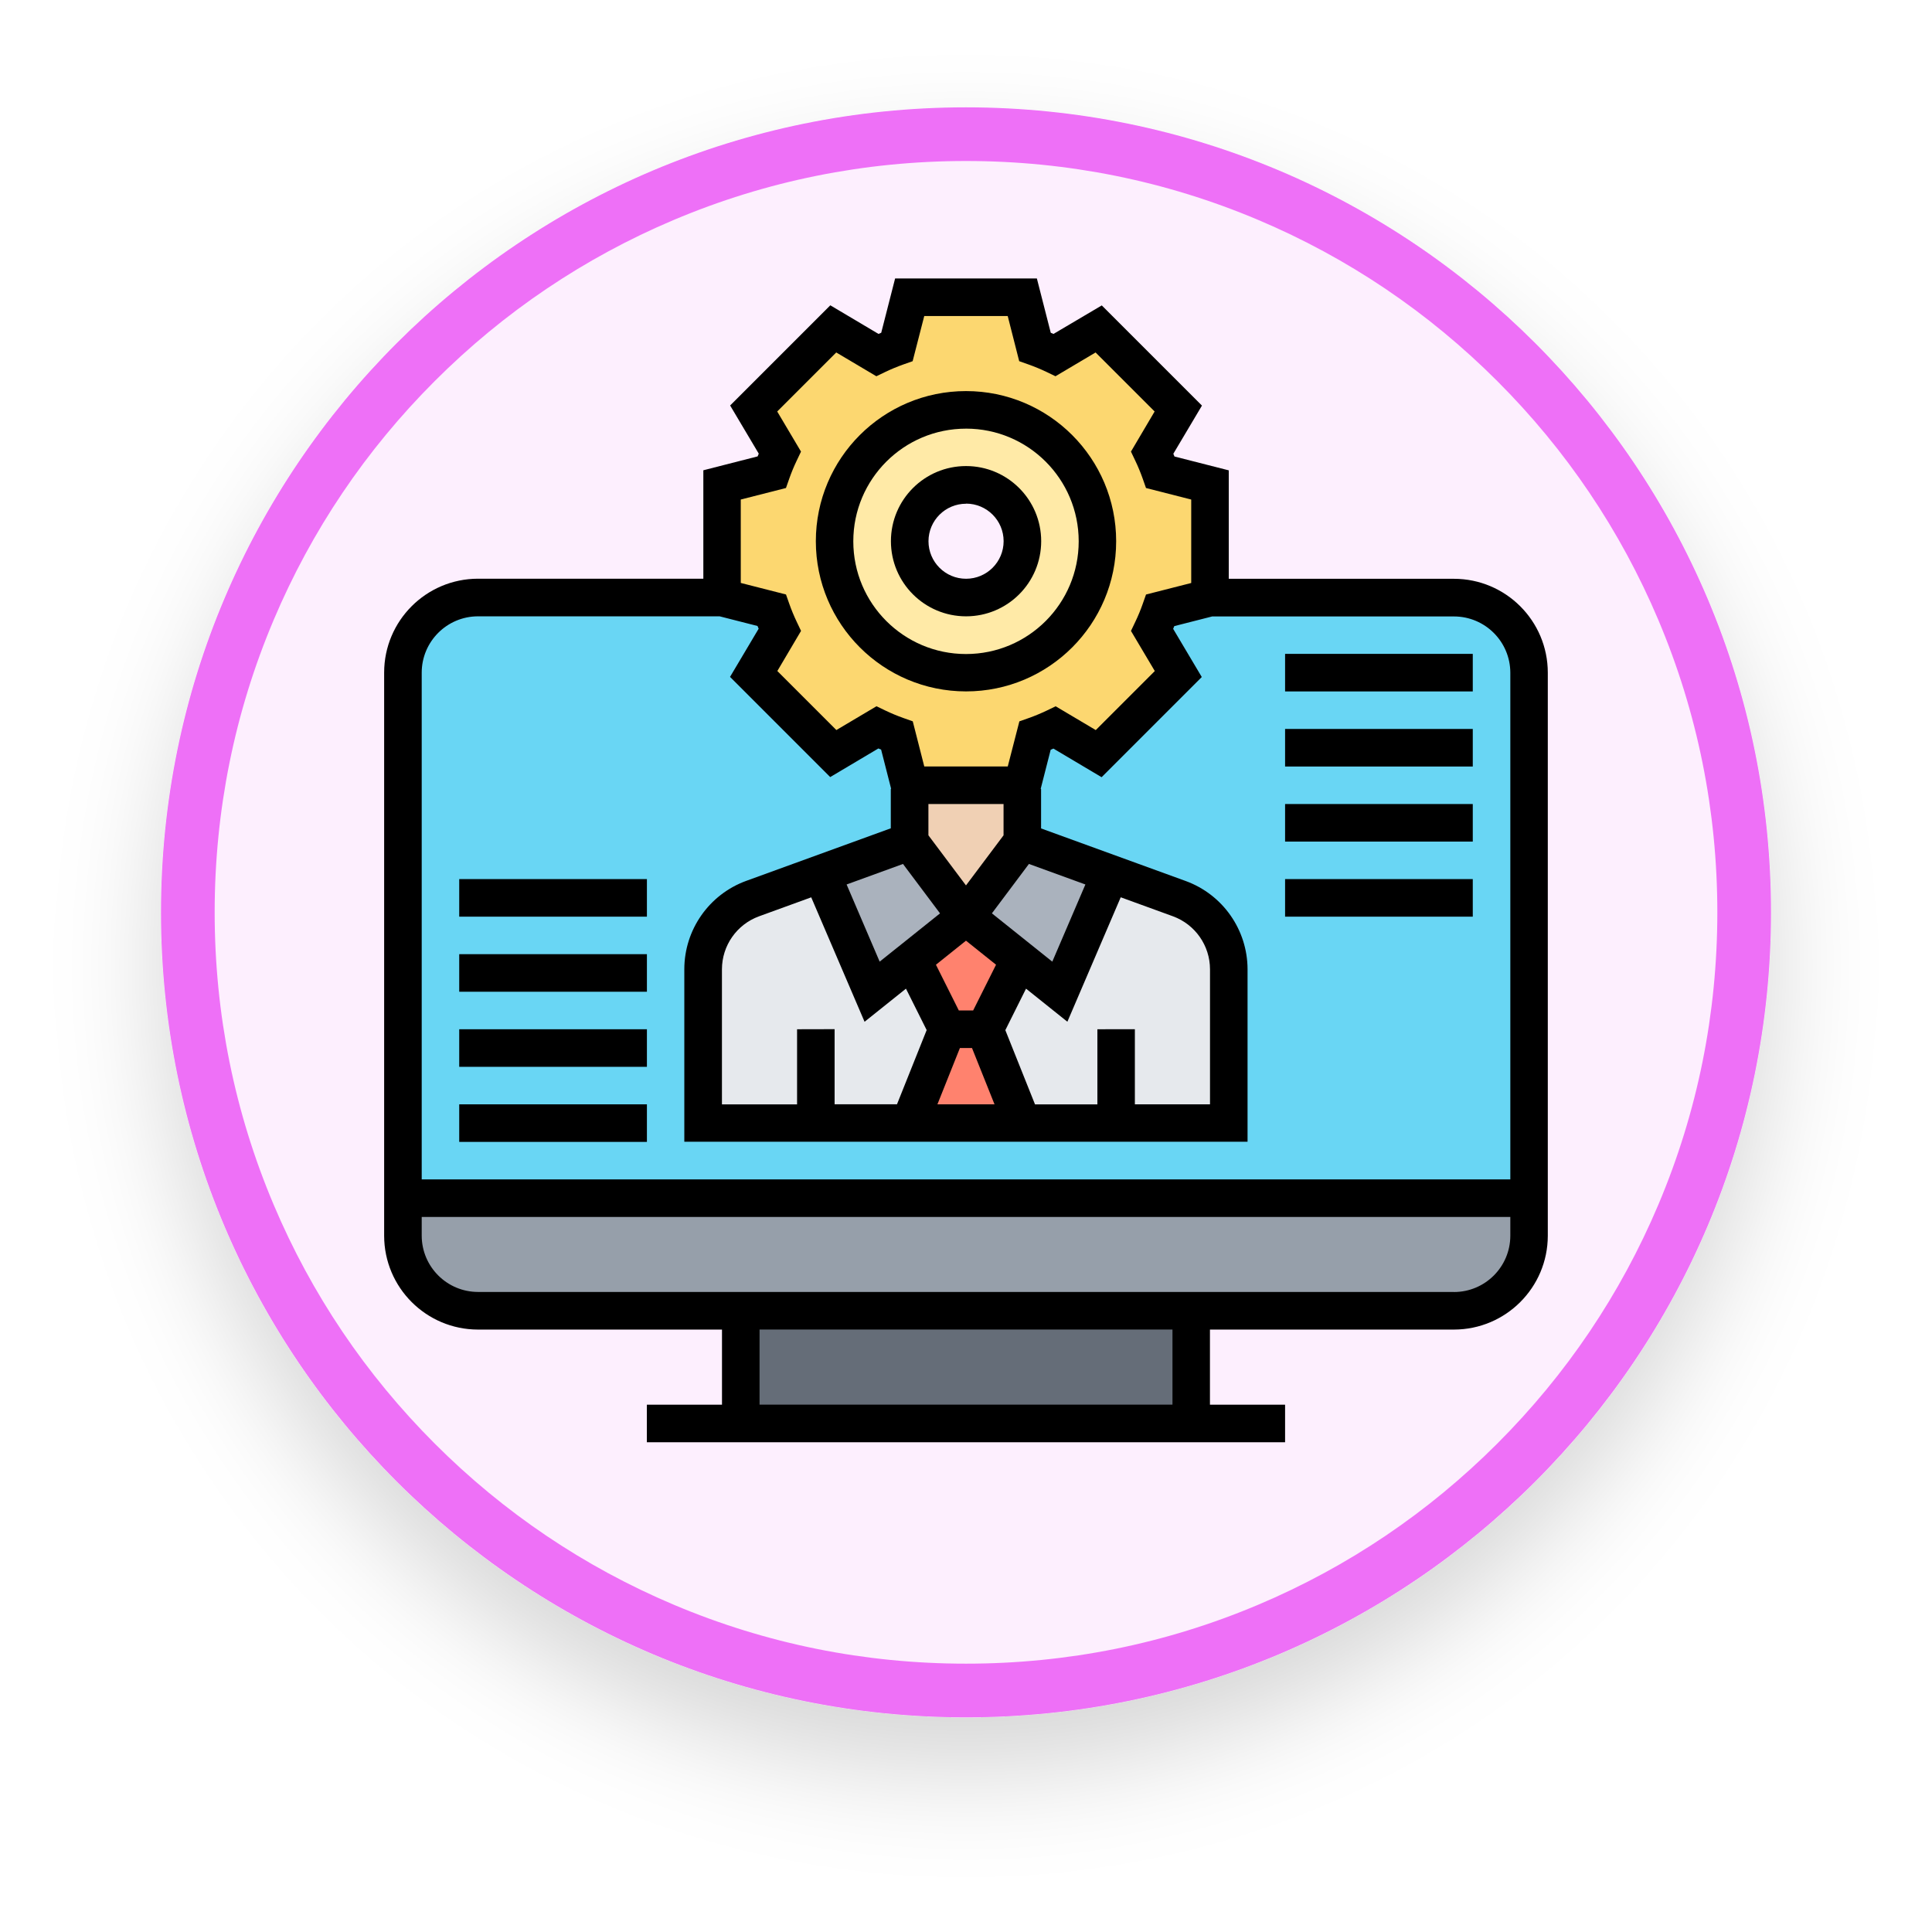
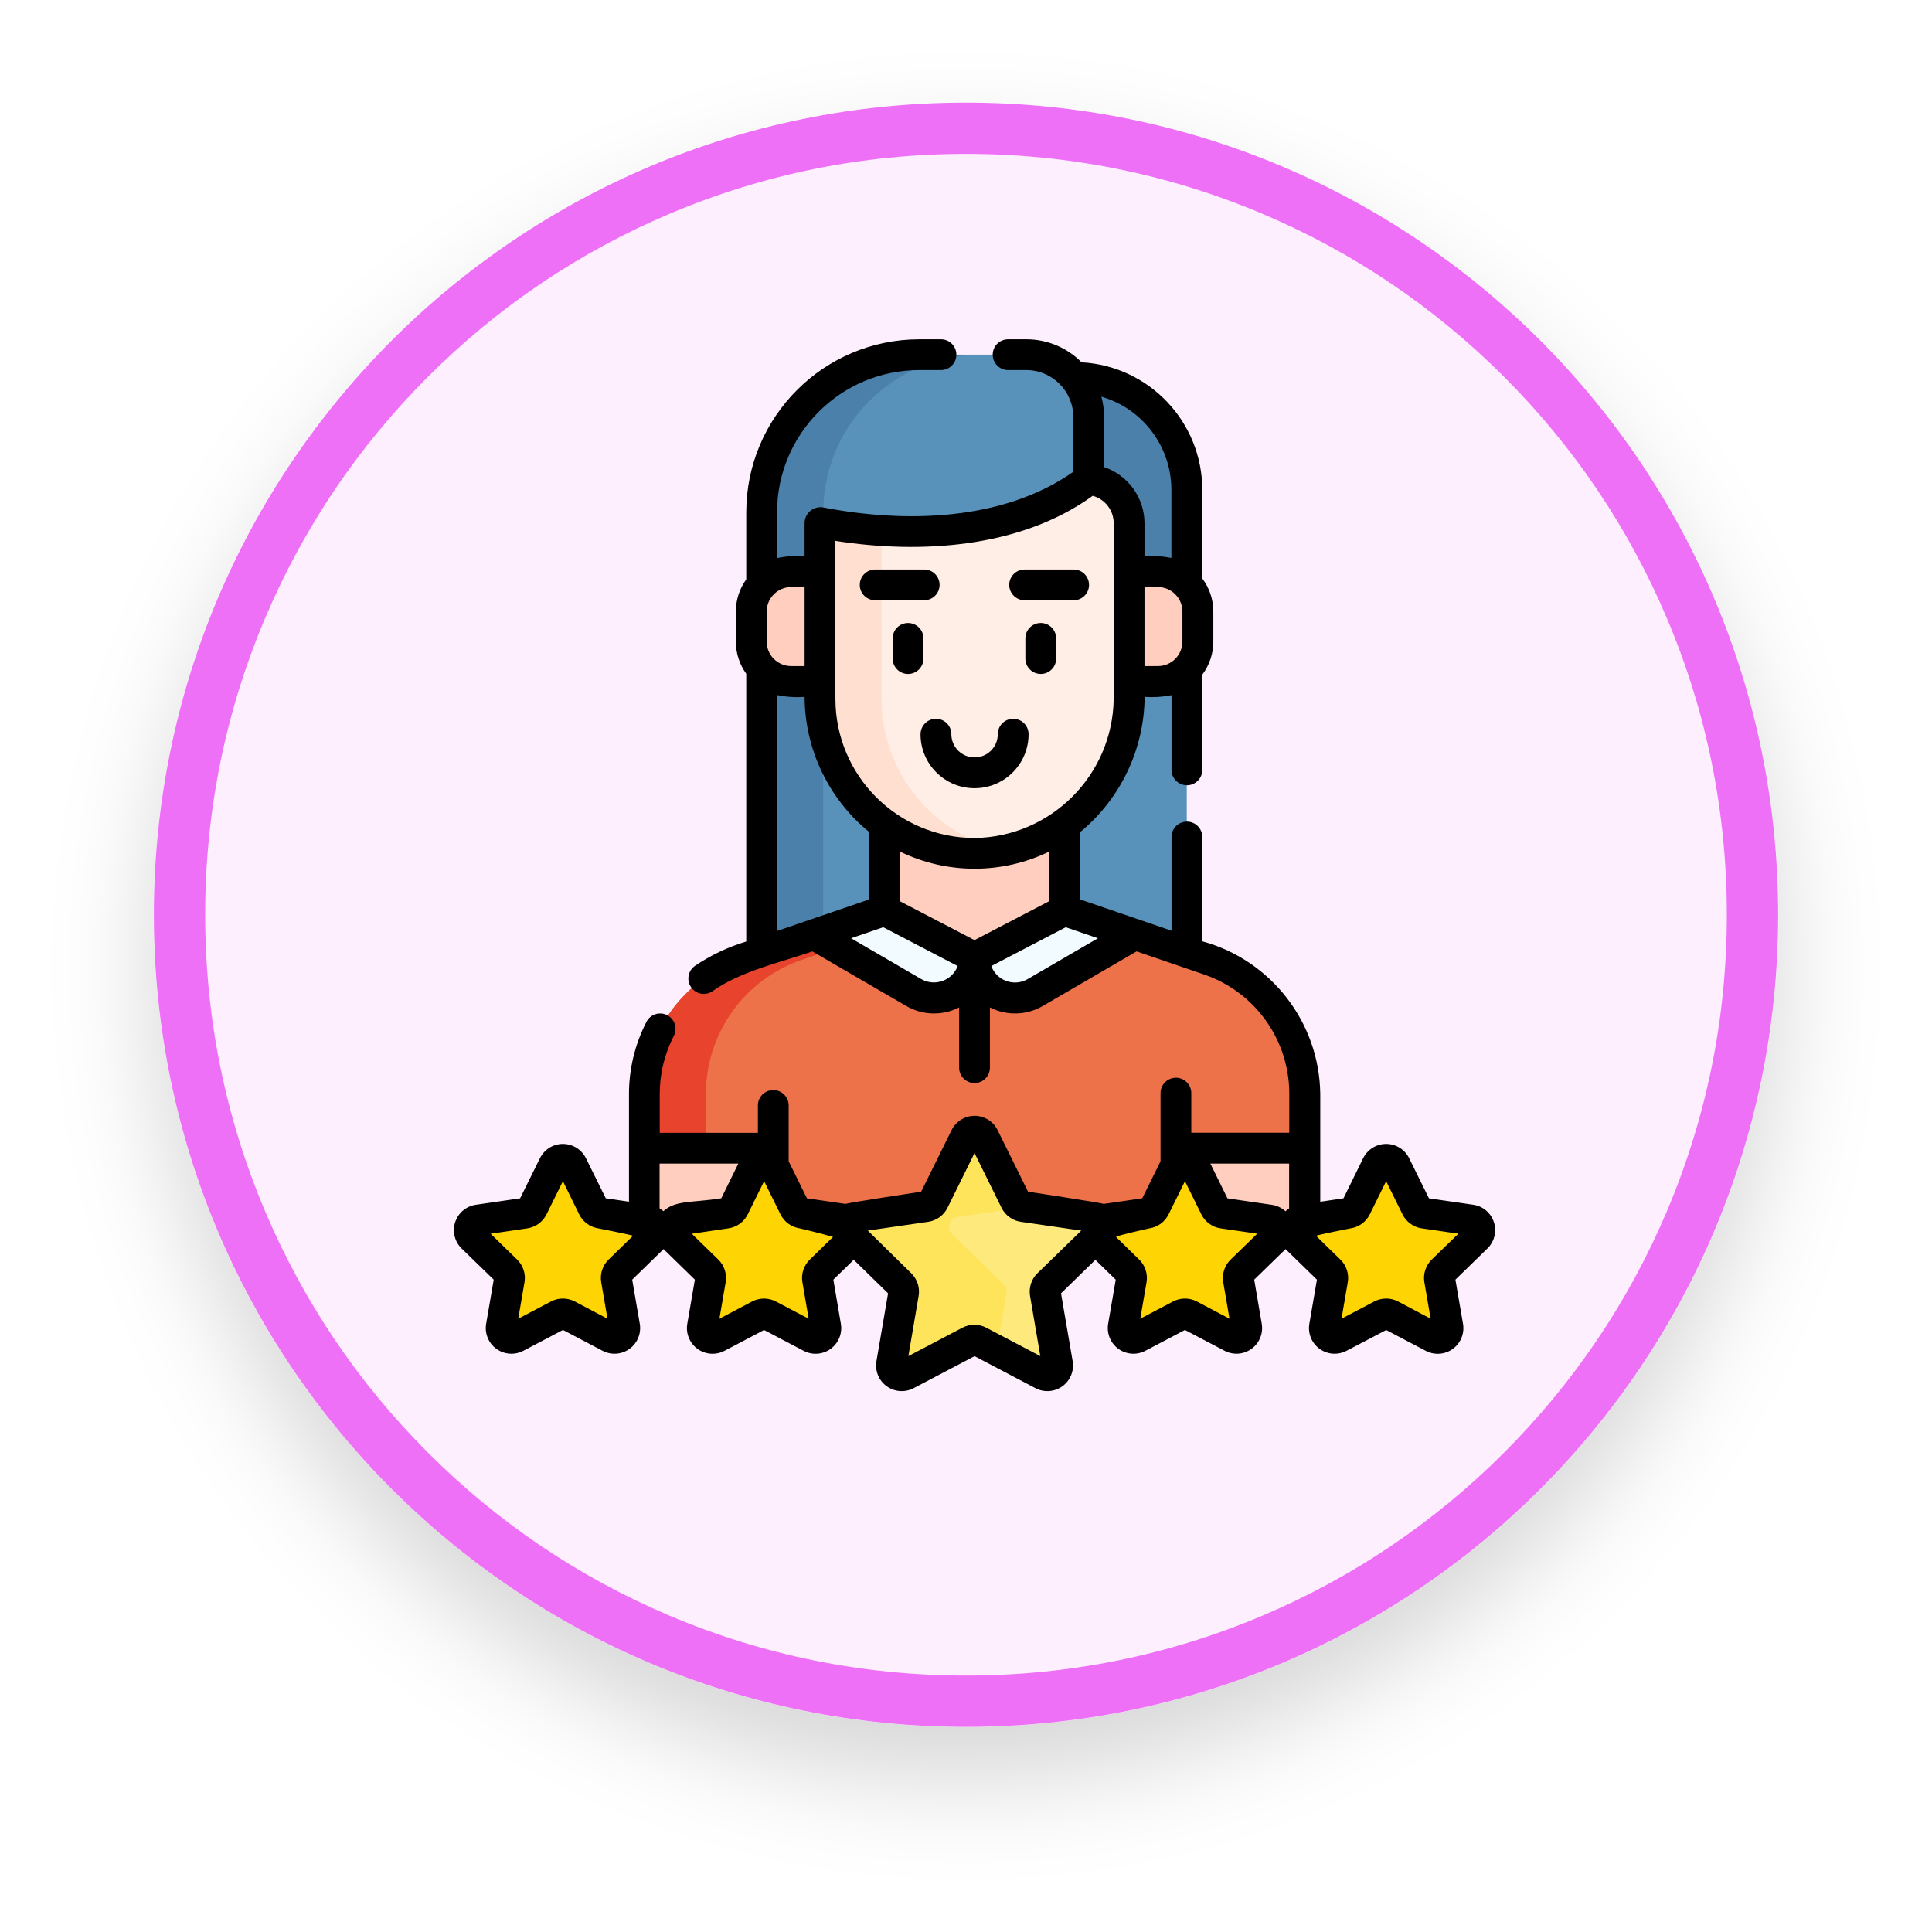
- <svg xmlns="http://www.w3.org/2000/svg" width="108" height="108" viewBox="0 0 108 108">
+ <svg xmlns="http://www.w3.org/2000/svg" width="113" height="113" viewBox="0 0 113 113">
  <defs>
-     <filter id="Path_982547" x="0" y="0" width="108" height="108" filterUnits="userSpaceOnUse">
+     <filter id="Path_982547" x="0" y="0" width="113" height="113" filterUnits="userSpaceOnUse">
      <feOffset dy="3" input="SourceAlpha" />
      <feGaussianBlur stdDeviation="3" result="blur" />
      <feFlood flood-opacity="0.161" />
      <feComposite operator="in" in2="blur" />
      <feComposite in="SourceGraphic" />
    </filter>
  </defs>
-   <g id="Group_1148527" data-name="Group 1148527" transform="translate(-201 -2781)">
-     <g id="Group_1146954" data-name="Group 1146954" transform="translate(-415 -1202)">
-       <g transform="matrix(1, 0, 0, 1, 616, 3983)" filter="url(#Path_982547)">
-         <g id="Path_982547-2" data-name="Path 982547" transform="translate(9 6)" fill="#fdeffe">
-           <path d="M 45 88.5 C 39.127 88.5 33.43 87.35 28.068 85.082 C 22.889 82.891 18.236 79.755 14.241 75.759 C 10.245 71.764 7.109 67.111 4.918 61.932 C 2.65 56.57 1.5 50.873 1.5 45 C 1.5 39.127 2.65 33.43 4.918 28.068 C 7.109 22.889 10.245 18.236 14.241 14.241 C 18.236 10.245 22.889 7.109 28.068 4.918 C 33.43 2.65 39.127 1.5 45 1.5 C 50.873 1.5 56.57 2.65 61.932 4.918 C 67.111 7.109 71.764 10.245 75.759 14.241 C 79.755 18.236 82.891 22.889 85.082 28.068 C 87.35 33.43 88.5 39.127 88.5 45 C 88.5 50.873 87.35 56.57 85.082 61.932 C 82.891 67.111 79.755 71.764 75.759 75.759 C 71.764 79.755 67.111 82.891 61.932 85.082 C 56.57 87.35 50.873 88.5 45 88.5 Z" stroke="none" />
-           <path d="M 45 3 C 39.329 3 33.829 4.11 28.653 6.299 C 23.652 8.415 19.16 11.443 15.302 15.302 C 11.443 19.16 8.415 23.652 6.299 28.653 C 4.11 33.829 3 39.329 3 45 C 3 50.671 4.11 56.171 6.299 61.347 C 8.415 66.348 11.443 70.84 15.302 74.698 C 19.16 78.557 23.652 81.585 28.653 83.701 C 33.829 85.89 39.329 87 45 87 C 50.671 87 56.171 85.89 61.347 83.701 C 66.348 81.585 70.84 78.557 74.698 74.698 C 78.557 70.84 81.585 66.348 83.701 61.347 C 85.89 56.171 87 50.671 87 45 C 87 39.329 85.89 33.829 83.701 28.653 C 81.585 23.652 78.557 19.16 74.698 15.302 C 70.84 11.443 66.348 8.415 61.347 6.299 C 56.171 4.11 50.671 3 45 3 M 45 0 C 69.853 0 90 20.147 90 45 C 90 69.853 69.853 90 45 90 C 20.147 90 0 69.853 0 45 C 0 20.147 20.147 0 45 0 Z" stroke="none" fill="#ee70f7" />
+   <g id="Group_1150773" data-name="Group 1150773" transform="translate(-586 -4325.106)">
+     <g id="Group_1149607" data-name="Group 1149607" transform="translate(0 -66.362)">
+       <g id="Group_1148890" data-name="Group 1148890" transform="translate(-158 687.291)">
+         <g id="Group_1147087" data-name="Group 1147087" transform="translate(753 3710.178)">
+           <g transform="matrix(1, 0, 0, 1, -9, -6)" filter="url(#Path_982547)">
+             <g id="Path_982547-2" data-name="Path 982547" transform="translate(9 6)" fill="#fdeffe">
+               <path d="M 47.5 93.5 C 41.289 93.5 35.265 92.284 29.595 89.886 C 24.118 87.569 19.198 84.252 14.973 80.027 C 10.748 75.802 7.431 70.882 5.114 65.405 C 2.716 59.735 1.5 53.711 1.5 47.5 C 1.5 41.289 2.716 35.265 5.114 29.595 C 7.431 24.118 10.748 19.198 14.973 14.973 C 19.198 10.748 24.118 7.431 29.595 5.114 C 35.265 2.716 41.289 1.5 47.5 1.5 C 53.711 1.5 59.735 2.716 65.405 5.114 C 70.882 7.431 75.802 10.748 80.027 14.973 C 84.252 19.198 87.569 24.118 89.886 29.595 C 92.284 35.265 93.5 41.289 93.5 47.5 C 93.5 53.711 92.284 59.735 89.886 65.405 C 87.569 70.882 84.252 75.802 80.027 80.027 C 75.802 84.252 70.882 87.569 65.405 89.886 C 59.735 92.284 53.711 93.5 47.5 93.5 Z" stroke="none" />
+               <path d="M 47.5 3 C 41.491 3 35.664 4.176 30.18 6.496 C 24.881 8.737 20.122 11.946 16.034 16.034 C 11.946 20.122 8.737 24.881 6.496 30.18 C 4.176 35.664 3 41.491 3 47.5 C 3 53.509 4.176 59.336 6.496 64.82 C 8.737 70.119 11.946 74.878 16.034 78.966 C 20.122 83.054 24.881 86.263 30.18 88.504 C 35.664 90.824 41.491 92 47.5 92 C 53.509 92 59.336 90.824 64.82 88.504 C 70.119 86.263 74.878 83.054 78.966 78.966 C 83.054 74.878 86.263 70.119 88.504 64.82 C 90.824 59.336 92 53.509 92 47.5 C 92 41.491 90.824 35.664 88.504 30.18 C 86.263 24.881 83.054 20.122 78.966 16.034 C 74.878 11.946 70.119 8.737 64.82 6.496 C 59.336 4.176 53.509 3 47.5 3 M 47.5 0 C 73.734 0 95 21.266 95 47.5 C 95 73.734 73.734 95 47.5 95 C 21.266 95 0 73.734 0 47.5 C 0 21.266 21.266 0 47.5 0 Z" stroke="none" fill="#ee70f7" />
+             </g>
+           </g>
+         </g>
+       </g>
+       <g id="rating_3913698" transform="translate(609.977 4411.314)">
+         <path id="Path_985499" data-name="Path 985499" d="M152.419,160.781h24.864v16.554H152.419Z" transform="translate(-131.848 -141.468)" fill="#5892ba" />
+         <path id="Path_985500" data-name="Path 985500" d="M152.415,160.78h3.6v16.554h-3.6Z" transform="translate(-131.844 -141.467)" fill="#4a80aa" />
+         <path id="Path_985501" data-name="Path 985501" d="M133.913,224.547v7.694H95.285v-7.694a8.273,8.273,0,0,1,5.594-7.827l8.453-2.891V205.05h10.535v8.778l8.453,2.891A8.273,8.273,0,0,1,133.913,224.547Z" transform="translate(-81.576 -180.419)" fill="#ee7249" />
+         <path id="Path_985502" data-name="Path 985502" d="M112.935,278.13l-8.453,2.891a8.273,8.273,0,0,0-5.594,7.827v7.694h-3.6v-7.694a8.273,8.273,0,0,1,5.594-7.827l8.453-2.891Z" transform="translate(-81.576 -244.721)" fill="#e8442d" />
+         <path id="Path_985503" data-name="Path 985503" d="M261.342,278.135l-5.267,2.747a2.368,2.368,0,0,0,3.557,2.047l5.827-3.386Z" transform="translate(-223.052 -244.725)" fill="#eef5f6" />
+         <path id="Path_985504" data-name="Path 985504" d="M310.942,24.675v6.243h-3.374V26.688a2.556,2.556,0,0,0-2.37-2.55l.01-.007V20.49a3.63,3.63,0,0,0-.883-2.38h.053a6.565,6.565,0,0,1,6.565,6.565Z" transform="translate(-265.507 -15.935)" fill="#4a80aa" />
+         <path id="Path_985505" data-name="Path 985505" d="M102.824,393.84v.979a.6.6,0,0,0-1.07.011l-1.226,2.485a.6.6,0,0,1-.453.328l-2.741.4a.587.587,0,0,0-.443.311h-1.6V393.84Z" transform="translate(-81.576 -346.532)" fill="#ffcebf" />
+         <path id="Path_985506" data-name="Path 985506" d="M361.644,393.84v4.513h-1.6a.587.587,0,0,0-.443-.311l-2.741-.4a.6.6,0,0,1-.453-.328l-1.226-2.485a.6.6,0,0,0-1.07-.011v-.979Z" transform="translate(-309.307 -346.532)" fill="#ffcebf" />
+         <path id="Path_985507" data-name="Path 985507" d="M212.222,213.826v-8.779h10.535v8.779l-5.268,2.747Z" transform="translate(-184.467 -180.417)" fill="#ffcebf" />
+         <path id="Path_985508" data-name="Path 985508" d="M180.827,70.791V81.069a9.039,9.039,0,1,0,18.078,0V70.791a2.557,2.557,0,0,0-2.557-2.557H183.384A2.557,2.557,0,0,0,180.827,70.791Z" transform="translate(-156.843 -60.038)" fill="#ffeee6" />
+         <path id="Path_985509" data-name="Path 985509" d="M191.666,89.924a9.045,9.045,0,0,1-10.841-8.858V70.787a2.557,2.557,0,0,1,2.557-2.557h3.6a2.557,2.557,0,0,0-2.557,2.557V81.066a9.04,9.04,0,0,0,7.237,8.858Z" transform="translate(-156.841 -60.034)" fill="#ffdfcf" />
+         <path id="Path_985510" data-name="Path 985510" d="M155.832,17.316v4.327H152.42V16.72A9.218,9.218,0,0,1,161.638,7.5H167.9a3.654,3.654,0,0,1,3.654,3.654V14.8S166.293,19.342,155.832,17.316Z" transform="translate(-131.848 -6.601)" fill="#5892ba" />
+         <path id="Path_985511" data-name="Path 985511" d="M165.238,7.5a9.219,9.219,0,0,0-9.219,9.219v.631l-.191-.036v4.328h-3.413V16.719A9.219,9.219,0,0,1,161.634,7.5Z" transform="translate(-131.844 -6.599)" fill="#4a80aa" />
+         <path id="Path_985512" data-name="Path 985512" d="M151.377,113.134h-1.684a2.336,2.336,0,0,0-2.336,2.336v1.751a2.336,2.336,0,0,0,2.336,2.336h1.684Z" transform="translate(-127.394 -99.544)" fill="#ffcebf" />
+         <path id="Path_985513" data-name="Path 985513" d="M261.342,278.135l-5.267,2.747a2.368,2.368,0,0,0,3.557,2.047l5.827-3.386Z" transform="translate(-223.052 -244.725)" fill="#f2fbff" />
+         <path id="Path_985514" data-name="Path 985514" d="M182.064,278.135l5.268,2.747a2.368,2.368,0,0,1-3.557,2.047l-5.827-3.386Z" transform="translate(-154.309 -244.725)" fill="#eef5f6" />
+         <path id="Path_985515" data-name="Path 985515" d="M182.064,278.135l5.268,2.747a2.368,2.368,0,0,1-3.557,2.047l-5.827-3.386Z" transform="translate(-154.309 -244.725)" fill="#f2fbff" />
+         <path id="Path_985516" data-name="Path 985516" d="M331.323,113.134h1.684a2.336,2.336,0,0,1,2.336,2.336v1.751a2.336,2.336,0,0,1-2.336,2.336h-1.684Z" transform="translate(-289.262 -99.544)" fill="#ffcebf" />
+         <g id="Group_1149605" data-name="Group 1149605" transform="translate(3.473 47.964)">
+           <path id="Path_985517" data-name="Path 985517" d="M16.09,399.632l1.226,2.485a.6.6,0,0,0,.452.329l2.742.4a.6.6,0,0,1,.333,1.024L18.859,405.8a.6.6,0,0,0-.173.532l.468,2.731a.6.6,0,0,1-.871.633l-2.452-1.289a.6.6,0,0,0-.559,0L12.819,409.7a.6.6,0,0,1-.871-.633l.468-2.731a.6.6,0,0,0-.173-.532l-1.984-1.934a.6.6,0,0,1,.333-1.024l2.742-.4a.6.6,0,0,0,.452-.329l1.226-2.485a.6.6,0,0,1,1.077,0Z" transform="translate(-10.077 -399.297)" fill="#fed402" />
+           <path id="Path_985518" data-name="Path 985518" d="M114.057,399.632l1.226,2.485a.6.6,0,0,0,.452.329l2.742.4a.6.6,0,0,1,.333,1.024l-1.984,1.934a.6.6,0,0,0-.173.532l.468,2.731a.6.6,0,0,1-.871.633l-2.452-1.289a.6.6,0,0,0-.559,0l-2.452,1.289a.6.6,0,0,1-.871-.633l.468-2.731a.6.6,0,0,0-.173-.532l-1.984-1.934a.6.6,0,0,1,.333-1.024l2.742-.4a.6.6,0,0,0,.452-.329l1.226-2.485A.6.6,0,0,1,114.057,399.632Z" transform="translate(-96.277 -399.297)" fill="#fed402" />
+           <path id="Path_985519" data-name="Path 985519" d="M318.976,399.632l1.226,2.485a.6.6,0,0,0,.452.329l2.742.4a.6.6,0,0,1,.333,1.024l-1.984,1.934a.6.6,0,0,0-.173.532l.468,2.731a.6.6,0,0,1-.871.633l-2.453-1.289a.6.6,0,0,0-.559,0l-2.452,1.289a.6.6,0,0,1-.871-.633l.468-2.731a.6.6,0,0,0-.173-.532l-1.984-1.934a.6.6,0,0,1,.333-1.024l2.742-.4a.6.6,0,0,0,.452-.329l1.226-2.485A.6.6,0,0,1,318.976,399.632Z" transform="translate(-276.581 -399.297)" fill="#fed402" />
+           <path id="Path_985520" data-name="Path 985520" d="M416.943,399.632l1.226,2.485a.6.6,0,0,0,.452.329l2.742.4a.6.6,0,0,1,.333,1.024l-1.984,1.934a.6.6,0,0,0-.173.532l.468,2.731a.6.6,0,0,1-.871.633l-2.452-1.289a.6.6,0,0,0-.559,0l-2.453,1.289a.6.6,0,0,1-.871-.633l.468-2.731a.6.6,0,0,0-.173-.532l-1.984-1.934a.6.6,0,0,1,.333-1.024l2.742-.4a.6.6,0,0,0,.452-.329l1.226-2.485A.6.6,0,0,1,416.943,399.632Z" transform="translate(-362.78 -399.297)" fill="#fed402" />
+         </g>
+         <path id="Path_985521" data-name="Path 985521" d="M201.756,385.906l1.849,3.746a.6.6,0,0,0,.452.328l4.134.6a.6.6,0,0,1,.333,1.024l-2.992,2.916a.6.6,0,0,0-.173.532l.706,4.117a.6.6,0,0,1-.871.633l-3.7-1.944a.6.6,0,0,0-.559,0l-3.7,1.944a.6.6,0,0,1-.871-.633l.706-4.117a.6.6,0,0,0-.173-.532l-2.992-2.916a.6.6,0,0,1,.333-1.024l4.134-.6a.6.6,0,0,0,.452-.328l1.849-3.746A.6.6,0,0,1,201.756,385.906Z" transform="translate(-168.195 -339.256)" fill="#fee97d" />
+         <path id="Path_985522" data-name="Path 985522" d="M202.909,394.521a.6.6,0,0,1,.172.531l-.573,3.338-1.01-.531a.6.6,0,0,0-.56,0l-3.7,1.944a.6.6,0,0,1-.872-.633l.706-4.118a.6.6,0,0,0-.172-.531l-2.992-2.917a.6.6,0,0,1,.333-1.025l4.135-.6a.6.6,0,0,0,.452-.328l1.85-3.747a.6.6,0,0,1,1.076,0l1.85,3.747a.6.6,0,0,0,.452.328l.163.024-3.971.577a.6.6,0,0,0-.333,1.025Z" transform="translate(-168.195 -339.255)" fill="#fee45a" />
+         <g id="Group_1149606" data-name="Group 1149606" transform="translate(2.572 0)">
+           <path id="Path_985523" data-name="Path 985523" d="M204.847,112.966a.9.9,0,0,0-.9-.9h-2.868a.9.9,0,0,0,0,1.8h2.868A.9.9,0,0,0,204.847,112.966Z" transform="translate(-176.441 -98.604)" />
+           <path id="Path_985524" data-name="Path 985524" d="M217.994,139.024a.9.9,0,0,0-1.8,0v1.182a.9.9,0,0,0,1.8,0Z" transform="translate(-190.532 -121.532)" />
+           <path id="Path_985525" data-name="Path 985525" d="M273.85,113.867h2.868a.9.9,0,1,0,0-1.8H273.85a.9.9,0,0,0,0,1.8Z" transform="translate(-240.471 -98.604)" />
+           <path id="Path_985526" data-name="Path 985526" d="M281.711,138.123a.9.9,0,0,0-.9.9v1.182a.9.9,0,1,0,1.8,0v-1.182A.9.9,0,0,0,281.711,138.123Z" transform="translate(-247.388 -121.532)" />
+           <path id="Path_985527" data-name="Path 985527" d="M229.766,185.677a3.16,3.16,0,1,0,6.32,0,.9.9,0,0,0-1.8,0,1.358,1.358,0,1,1-2.717,0,.9.9,0,0,0-1.8,0Z" transform="translate(-202.475 -162.581)" />
+           <path id="Path_985528" data-name="Path 985528" d="M63.4,51.64a1.492,1.492,0,0,0-1.212-1.022L59.6,50.243,58.444,47.9a1.5,1.5,0,0,0-2.693,0L54.6,50.243l-1.357.2V44.127a9.379,9.379,0,0,0-6.9-8.918v-6.1a.9.9,0,1,0-1.8,0v5.481l-5.344-1.828V28.824a10.374,10.374,0,0,0,3.772-7.909,5.9,5.9,0,0,0,1.572-.1v4.369a.9.9,0,1,0,1.8,0v-5.57a3.22,3.22,0,0,0,.646-1.938V15.926a3.221,3.221,0,0,0-.646-1.938V8.8a7.475,7.475,0,0,0-7.06-7.454A4.539,4.539,0,0,0,36.048,0H34.985a.9.9,0,1,0,0,1.8h1.063A2.756,2.756,0,0,1,38.8,4.555V7.749c-4.132,2.9-9.878,3.006-14.641,2.082a.931.931,0,0,0-1.077.922v1.936a5.793,5.793,0,0,0-1.611.108V10.12A8.328,8.328,0,0,1,29.79,1.8h1.27a.9.9,0,0,0,0-1.8H29.79A10.132,10.132,0,0,0,19.67,10.12v3.921a3.219,3.219,0,0,0-.608,1.885v1.751a3.218,3.218,0,0,0,.608,1.885v15.66a11.063,11.063,0,0,0-3.006,1.428.9.9,0,1,0,1.043,1.469c1.624-1.154,3.977-1.682,5.832-2.317l5.473,3.18a3.228,3.228,0,0,0,3.109.094V42.6a.9.9,0,1,0,1.8,0V39.076a3.228,3.228,0,0,0,3.109-.094L42.5,35.8l3.946,1.35a7.371,7.371,0,0,1,4.985,6.975v2.28H45.7V44.09a.9.9,0,1,0-1.8,0v3.985l-1.069,2.167-2.258.328c-.138-.067-4.422-.715-4.422-.715l-1.779-3.6a1.5,1.5,0,0,0-2.693,0l-1.779,3.6s-4.285.648-4.422.715l-2.258-.328-1.069-2.166V44.811a.9.9,0,1,0-1.8,0v1.6H14.609v-2.28a7.4,7.4,0,0,1,.808-3.357.9.9,0,1,0-1.6-.821,9.213,9.213,0,0,0-1.006,4.177V50.44l-1.357-.2L10.294,47.9a1.5,1.5,0,0,0-2.693,0L6.444,50.243l-2.586.376a1.5,1.5,0,0,0-.832,2.561L4.9,55l-.442,2.575a1.5,1.5,0,0,0,2.179,1.583l2.313-1.216,2.313,1.216a1.5,1.5,0,0,0,2.179-1.583L13,55l1.834-1.788L16.665,55l-.442,2.575A1.5,1.5,0,0,0,18.4,59.161l2.312-1.216,2.312,1.215a1.5,1.5,0,0,0,2.179-1.583L24.765,55l1.191-1.162L27.965,55.8l-.679,3.962a1.5,1.5,0,0,0,2.179,1.583l3.558-1.871,3.558,1.871a1.5,1.5,0,0,0,2.179-1.583L38.08,55.8l2.009-1.959L41.28,55l-.442,2.575a1.5,1.5,0,0,0,2.179,1.583l2.312-1.216,2.312,1.215a1.5,1.5,0,0,0,2.179-1.583L49.38,55l1.834-1.788L53.048,55l-.442,2.575a1.5,1.5,0,0,0,2.179,1.583L57.1,57.946l2.313,1.216a1.5,1.5,0,0,0,2.179-1.583L61.148,55l1.871-1.824a1.492,1.492,0,0,0,.38-1.539ZM45.181,15.926v1.751a1.437,1.437,0,0,1-1.436,1.436h-.783V14.49h.783A1.437,1.437,0,0,1,45.181,15.926ZM44.535,8.8v3.987a5.9,5.9,0,0,0-1.572-.1V10.753A3.473,3.473,0,0,0,40.6,7.475V4.555a4.542,4.542,0,0,0-.16-1.2A5.673,5.673,0,0,1,44.535,8.8Zm-19.65,2.988c4.981.785,10.824.42,15.049-2.634a1.662,1.662,0,0,1,1.227,1.6V21.032a8.256,8.256,0,0,1-8.138,8.137,8.147,8.147,0,0,1-8.138-8.137Zm-4.02,5.889V15.926A1.437,1.437,0,0,1,22.3,14.491h.783v4.622H22.3A1.437,1.437,0,0,1,20.864,17.677Zm.608,16.929v-13.8a5.794,5.794,0,0,0,1.61.108,10.27,10.27,0,0,0,3.772,7.9v3.948Zm8.446,2.819L25.8,35.031l1.883-.644,4.354,2.27A1.488,1.488,0,0,1,29.918,37.425Zm3.1-2.285-4.366-2.277V29.958a10,10,0,0,0,8.733.006v2.9Zm3.1,2.285a1.476,1.476,0,0,1-2.117-.767l4.354-2.27,1.883.644Zm-24.5,16.4a1.5,1.5,0,0,0-.431,1.329l.366,2.131L9.646,56.278a1.5,1.5,0,0,0-1.4,0L6.334,57.284,6.7,55.153a1.5,1.5,0,0,0-.432-1.329L4.72,52.314,6.86,52a1.5,1.5,0,0,0,1.13-.821l.957-1.939L9.9,51.182a1.5,1.5,0,0,0,1.13.821s1.971.385,2.016.432Zm3.205-2.83a1.492,1.492,0,0,0-.222-.166V48.209h4.607l-1,2.033c-1.726.268-2.667.1-3.382.751Zm8.563,2.83a1.5,1.5,0,0,0-.432,1.33l.366,2.131-1.913-1.006a1.5,1.5,0,0,0-1.4,0L18.1,57.284l.366-2.131a1.5,1.5,0,0,0-.432-1.329l-1.549-1.509L18.623,52a1.5,1.5,0,0,0,1.135-.821l.957-1.939.957,1.938A1.5,1.5,0,0,0,22.8,52s1.042.241,1.947.5Zm13.314.8a1.5,1.5,0,0,0-.431,1.329l.6,3.518-3.159-1.661a1.5,1.5,0,0,0-1.4,0l-3.159,1.661.6-3.518a1.5,1.5,0,0,0-.432-1.329L26.78,52.129l3.532-.513a1.5,1.5,0,0,0,1.13-.821l1.58-3.2,1.579,3.2a1.5,1.5,0,0,0,1.131.822l3.532.513Zm11.3-.8a1.5,1.5,0,0,0-.432,1.33l.366,2.131L46.03,56.278a1.5,1.5,0,0,0-1.4,0l-1.914,1.006.366-2.131a1.5,1.5,0,0,0-.432-1.329L41.295,52.5c.031-.074,1.943-.5,1.943-.5a1.5,1.5,0,0,0,1.135-.821l.957-1.939.957,1.938A1.5,1.5,0,0,0,47.418,52l2.14.311Zm3.2-2.83a1.5,1.5,0,0,0-.8-.375l-2.586-.376-1-2.033h4.607v2.619A1.492,1.492,0,0,0,51.214,50.993Zm8.563,2.83a1.5,1.5,0,0,0-.431,1.329l.366,2.131L57.8,56.278a1.5,1.5,0,0,0-1.4,0l-1.914,1.006.366-2.131a1.5,1.5,0,0,0-.432-1.329l-1.424-1.388C53.039,52.388,55.01,52,55.01,52a1.5,1.5,0,0,0,1.13-.821l.957-1.939.957,1.939a1.5,1.5,0,0,0,1.13.821l2.14.311Z" transform="translate(-2.572 0)" />
        </g>
      </g>
    </g>
-     <g id="artificial-intelligence" transform="translate(222.474 2796.567)">
-       <path id="Path_982833" data-name="Path 982833" d="M152,440h25.182v6.3H152Zm0,0" transform="translate(-132.065 -382.292)" fill="#656d78" />
-       <path id="Path_982834" data-name="Path 982834" d="M70.954,392v2.1a4.2,4.2,0,0,1-4.2,4.2H12.2A4.2,4.2,0,0,1,8,394.1V392Zm0,0" transform="translate(-6.951 -340.588)" fill="#969faa" />
-       <path id="Path_982835" data-name="Path 982835" d="M66.757,136H12.2A4.2,4.2,0,0,0,8,140.2v29.378H70.954V140.2A4.2,4.2,0,0,0,66.757,136Zm0,0" transform="translate(-6.951 -118.163)" fill="#69d6f4" />
-       <path id="Path_982836" data-name="Path 982836" d="M263.345,267.624H258.1l-2.1-5.246,1.951-3.893,2.245,1.794,2.833-6.6,3.851,1.4a4.2,4.2,0,0,1,2.759,3.945v8.6Zm0,0" transform="translate(-222.425 -220.409)" fill="#e6e9ed" />
-       <path id="Path_982837" data-name="Path 982837" d="M142.3,267.624H136v-8.6a4.2,4.2,0,0,1,2.759-3.945l3.851-1.4,2.833,6.6,2.245-1.794,1.951,3.893-2.1,5.246Zm0,0" transform="translate(-118.163 -220.409)" fill="#e6e9ed" />
-       <path id="Path_982838" data-name="Path 982838" d="M228.2,320l2.1,5.246H224L226.1,320Zm0,0" transform="translate(-194.622 -278.031)" fill="#ff826e" />
-       <path id="Path_982839" data-name="Path 982839" d="M228.122,272l3,2.4-1.951,3.893h-2.1l-1.951-3.893Zm0,0" transform="translate(-195.596 -236.326)" fill="#ff826e" />
-       <path id="Path_982840" data-name="Path 982840" d="M251,246.6l-3-2.4,3.148-4.2,4.932,1.794-2.833,6.6Zm0,0" transform="translate(-215.474 -208.523)" fill="#aab2bd" />
-       <path id="Path_982841" data-name="Path 982841" d="M191.477,246.6l-2.246,1.794-2.833-6.6L191.33,240l3.148,4.2Zm0,0" transform="translate(-161.952 -208.523)" fill="#aab2bd" />
-       <path id="Path_982842" data-name="Path 982842" d="M230.3,216.21v2.938l-3.148,4.2-3.148-4.2V216h6.3Zm0,0" transform="translate(-194.622 -187.671)" fill="#f0d0b4" />
-       <path id="Path_982843" data-name="Path 982843" d="M171.28,18.492v6.3l-2.77.7c-.136.378-.294.745-.462,1.112l1.459,2.455-4.449,4.449L162.6,32.048c-.367.168-.735.325-1.112.462l-.7,2.77h-6.3l-.7-2.77c-.378-.136-.745-.294-1.112-.462l-2.455,1.459-4.449-4.449,1.459-2.455c-.168-.367-.325-.735-.462-1.112l-2.77-.7v-6.3l2.77-.7c.136-.378.294-.745.462-1.112l-1.459-2.455,4.449-4.449,2.455,1.459c.367-.168.735-.325,1.112-.462l.7-2.77h6.3l.7,2.77c.378.136.745.294,1.112.462l2.455-1.459,4.449,4.449-1.459,2.455c.168.367.325.735.462,1.112Zm-6.3,3.148a7.345,7.345,0,1,0-7.345,7.345A7.339,7.339,0,0,0,164.984,21.64Zm0,0" transform="translate(-125.114 -6.951)" fill="#fcd770" />
-       <path id="Path_982844" data-name="Path 982844" d="M199.345,56A7.345,7.345,0,1,1,192,63.345,7.339,7.339,0,0,1,199.345,56Zm3.148,7.345a3.148,3.148,0,1,0-3.148,3.148A3.143,3.143,0,0,0,202.492,63.345Zm0,0" transform="translate(-166.819 -48.655)" fill="#ffeaa7" />
-       <path id="Path_982845" data-name="Path 982845" d="M59.806,16.788H47.215V10.726L44.18,9.952c-.021-.051-.042-.1-.064-.153l1.6-2.693-5.6-5.6L37.417,3.1l-.153-.064L36.488,0H28.563l-.776,3.035-.153.064L24.941,1.5l-5.6,5.6,1.6,2.693-.064.153-3.034.776v6.061H5.246A5.252,5.252,0,0,0,0,22.034V53.511a5.252,5.252,0,0,0,5.246,5.246h13.64v4.2h-4.2v2.1H50.363v-2.1h-4.2v-4.2h13.64a5.252,5.252,0,0,0,5.246-5.246V22.034a5.252,5.252,0,0,0-5.246-5.246ZM19.935,12.357l2.527-.644.186-.529a9.874,9.874,0,0,1,.414-1l.241-.506L21.973,7.436l3.3-3.3,2.242,1.33.5-.241a10.636,10.636,0,0,1,1-.415l.528-.186L30.192,2.1h4.666L35.5,4.623l.528.187a10.523,10.523,0,0,1,1,.415l.5.241,2.242-1.33,3.3,3.3L41.747,9.678l.241.506a10.369,10.369,0,0,1,.414,1l.186.529,2.528.645v4.665l-2.527.644-.186.529a9.874,9.874,0,0,1-.414,1l-.241.506,1.332,2.243-3.3,3.3-2.242-1.33-.5.241a10.635,10.635,0,0,1-1,.415l-.528.186L34.86,27.28H30.194l-.644-2.524-.528-.187a10.523,10.523,0,0,1-1-.415l-.5-.241-2.242,1.33-3.3-3.3L23.305,19.7l-.241-.506a10.369,10.369,0,0,1-.414-1l-.186-.529-2.528-.645ZM39.871,41.969v4.2H36.384l-1.659-4.15L35.882,39.7l2.311,1.849,2.982-6.957,2.919,1.062a3.159,3.159,0,0,1,2.072,2.959v7.553h-4.2v-4.2Zm-16.788,0v4.2h-4.2V38.614a3.157,3.157,0,0,1,2.072-2.958l2.919-1.062,2.982,6.957L29.17,39.7l1.157,2.315-1.659,4.149H25.181v-4.2ZM34.625,31.128l-2.1,2.8-2.1-2.8V29.378h4.2Zm-1.7,9.792h-.8l-1.279-2.558,1.679-1.344,1.68,1.344Zm-3.921-8.191,2.07,2.762L27.7,38.19l-1.848-4.314Zm3.181,10.29h.677l1.259,3.148H30.928Zm5.165-4.829-3.376-2.7,2.07-2.762L39.2,33.876ZM5.246,18.886H18.754l2.117.54c.021.051.042.1.064.153l-1.6,2.693,5.6,5.6,2.693-1.6.153.064.56,2.192h-.019v2.208l-8.089,2.941a5.261,5.261,0,0,0-3.453,4.93v9.651H48.265V38.614a5.261,5.261,0,0,0-3.453-4.93l-8.089-2.941V28.535H36.7l.56-2.192.153-.064,2.693,1.6,5.6-5.6-1.6-2.693.064-.153,2.117-.54H59.806a3.152,3.152,0,0,1,3.148,3.148V50.363H2.1V22.034a3.152,3.152,0,0,1,3.148-3.148ZM44.068,62.954H20.985v-4.2H44.068Zm15.738-6.3H5.246A3.152,3.152,0,0,1,2.1,53.511V52.462H62.954v1.049A3.152,3.152,0,0,1,59.806,56.658Zm0,0" transform="translate(0)" />
-       <path id="Path_982846" data-name="Path 982846" d="M192.394,64.788A8.394,8.394,0,1,0,184,56.394,8.4,8.4,0,0,0,192.394,64.788Zm0-14.689a6.3,6.3,0,1,1-6.3,6.3A6.3,6.3,0,0,1,192.394,50.1Zm0,0" transform="translate(-159.868 -41.705)" />
-       <path id="Path_982847" data-name="Path 982847" d="M220.2,88.394a4.2,4.2,0,1,0-4.2-4.2A4.2,4.2,0,0,0,220.2,88.394Zm0-6.3a2.1,2.1,0,1,1-2.1,2.1A2.1,2.1,0,0,1,220.2,82.1Zm0,0" transform="translate(-187.671 -69.508)" />
-       <path id="Path_982848" data-name="Path 982848" d="M32,352H42.492v2.1H32Zm0,0" transform="translate(-27.803 -305.834)" />
-       <path id="Path_982849" data-name="Path 982849" d="M32,320H42.492v2.1H32Zm0,0" transform="translate(-27.803 -278.031)" />
-       <path id="Path_982850" data-name="Path 982850" d="M32,288H42.492v2.1H32Zm0,0" transform="translate(-27.803 -250.228)" />
-       <path id="Path_982851" data-name="Path 982851" d="M384,160h10.492v2.1H384Zm0,0" transform="translate(-333.637 -139.015)" />
-       <path id="Path_982852" data-name="Path 982852" d="M384,192h10.492v2.1H384Zm0,0" transform="translate(-333.637 -166.818)" />
-       <path id="Path_982853" data-name="Path 982853" d="M384,224h10.492v2.1H384Zm0,0" transform="translate(-333.637 -194.621)" />
-       <path id="Path_982854" data-name="Path 982854" d="M384,256h10.492v2.1H384Zm0,0" transform="translate(-333.637 -222.425)" />
-       <path id="Path_982855" data-name="Path 982855" d="M32,256H42.492v2.1H32Zm0,0" transform="translate(-27.803 -222.425)" />
-     </g>
  </g>
</svg>
